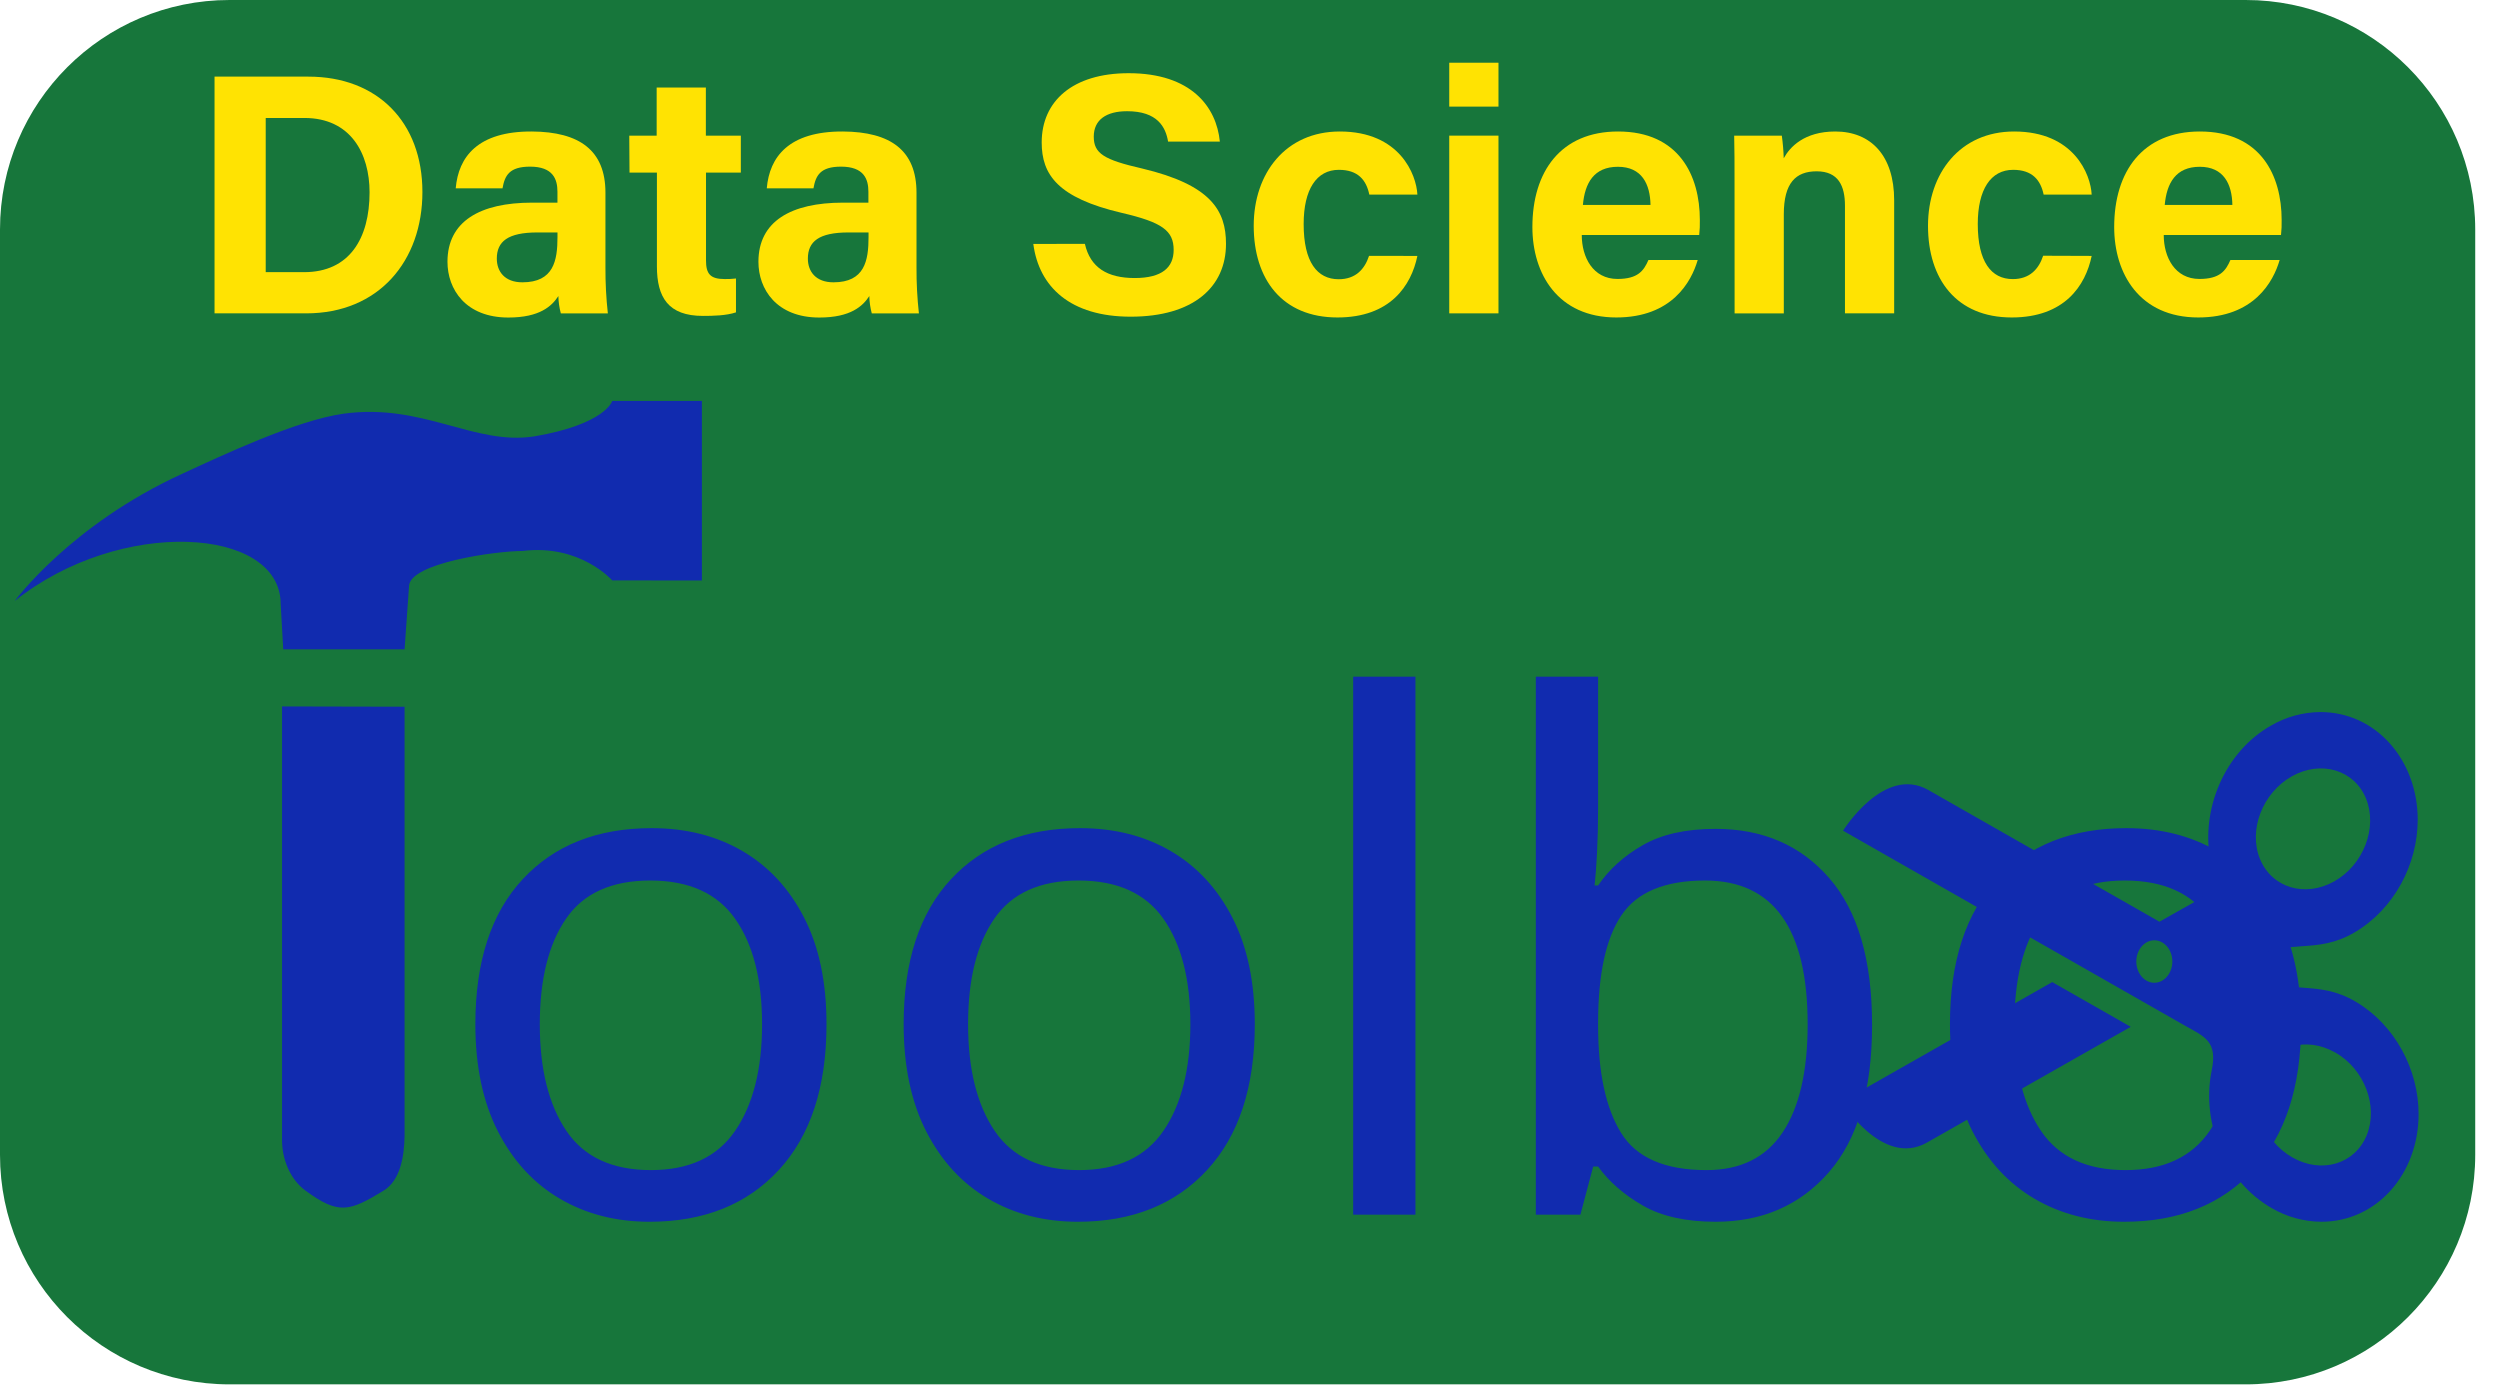
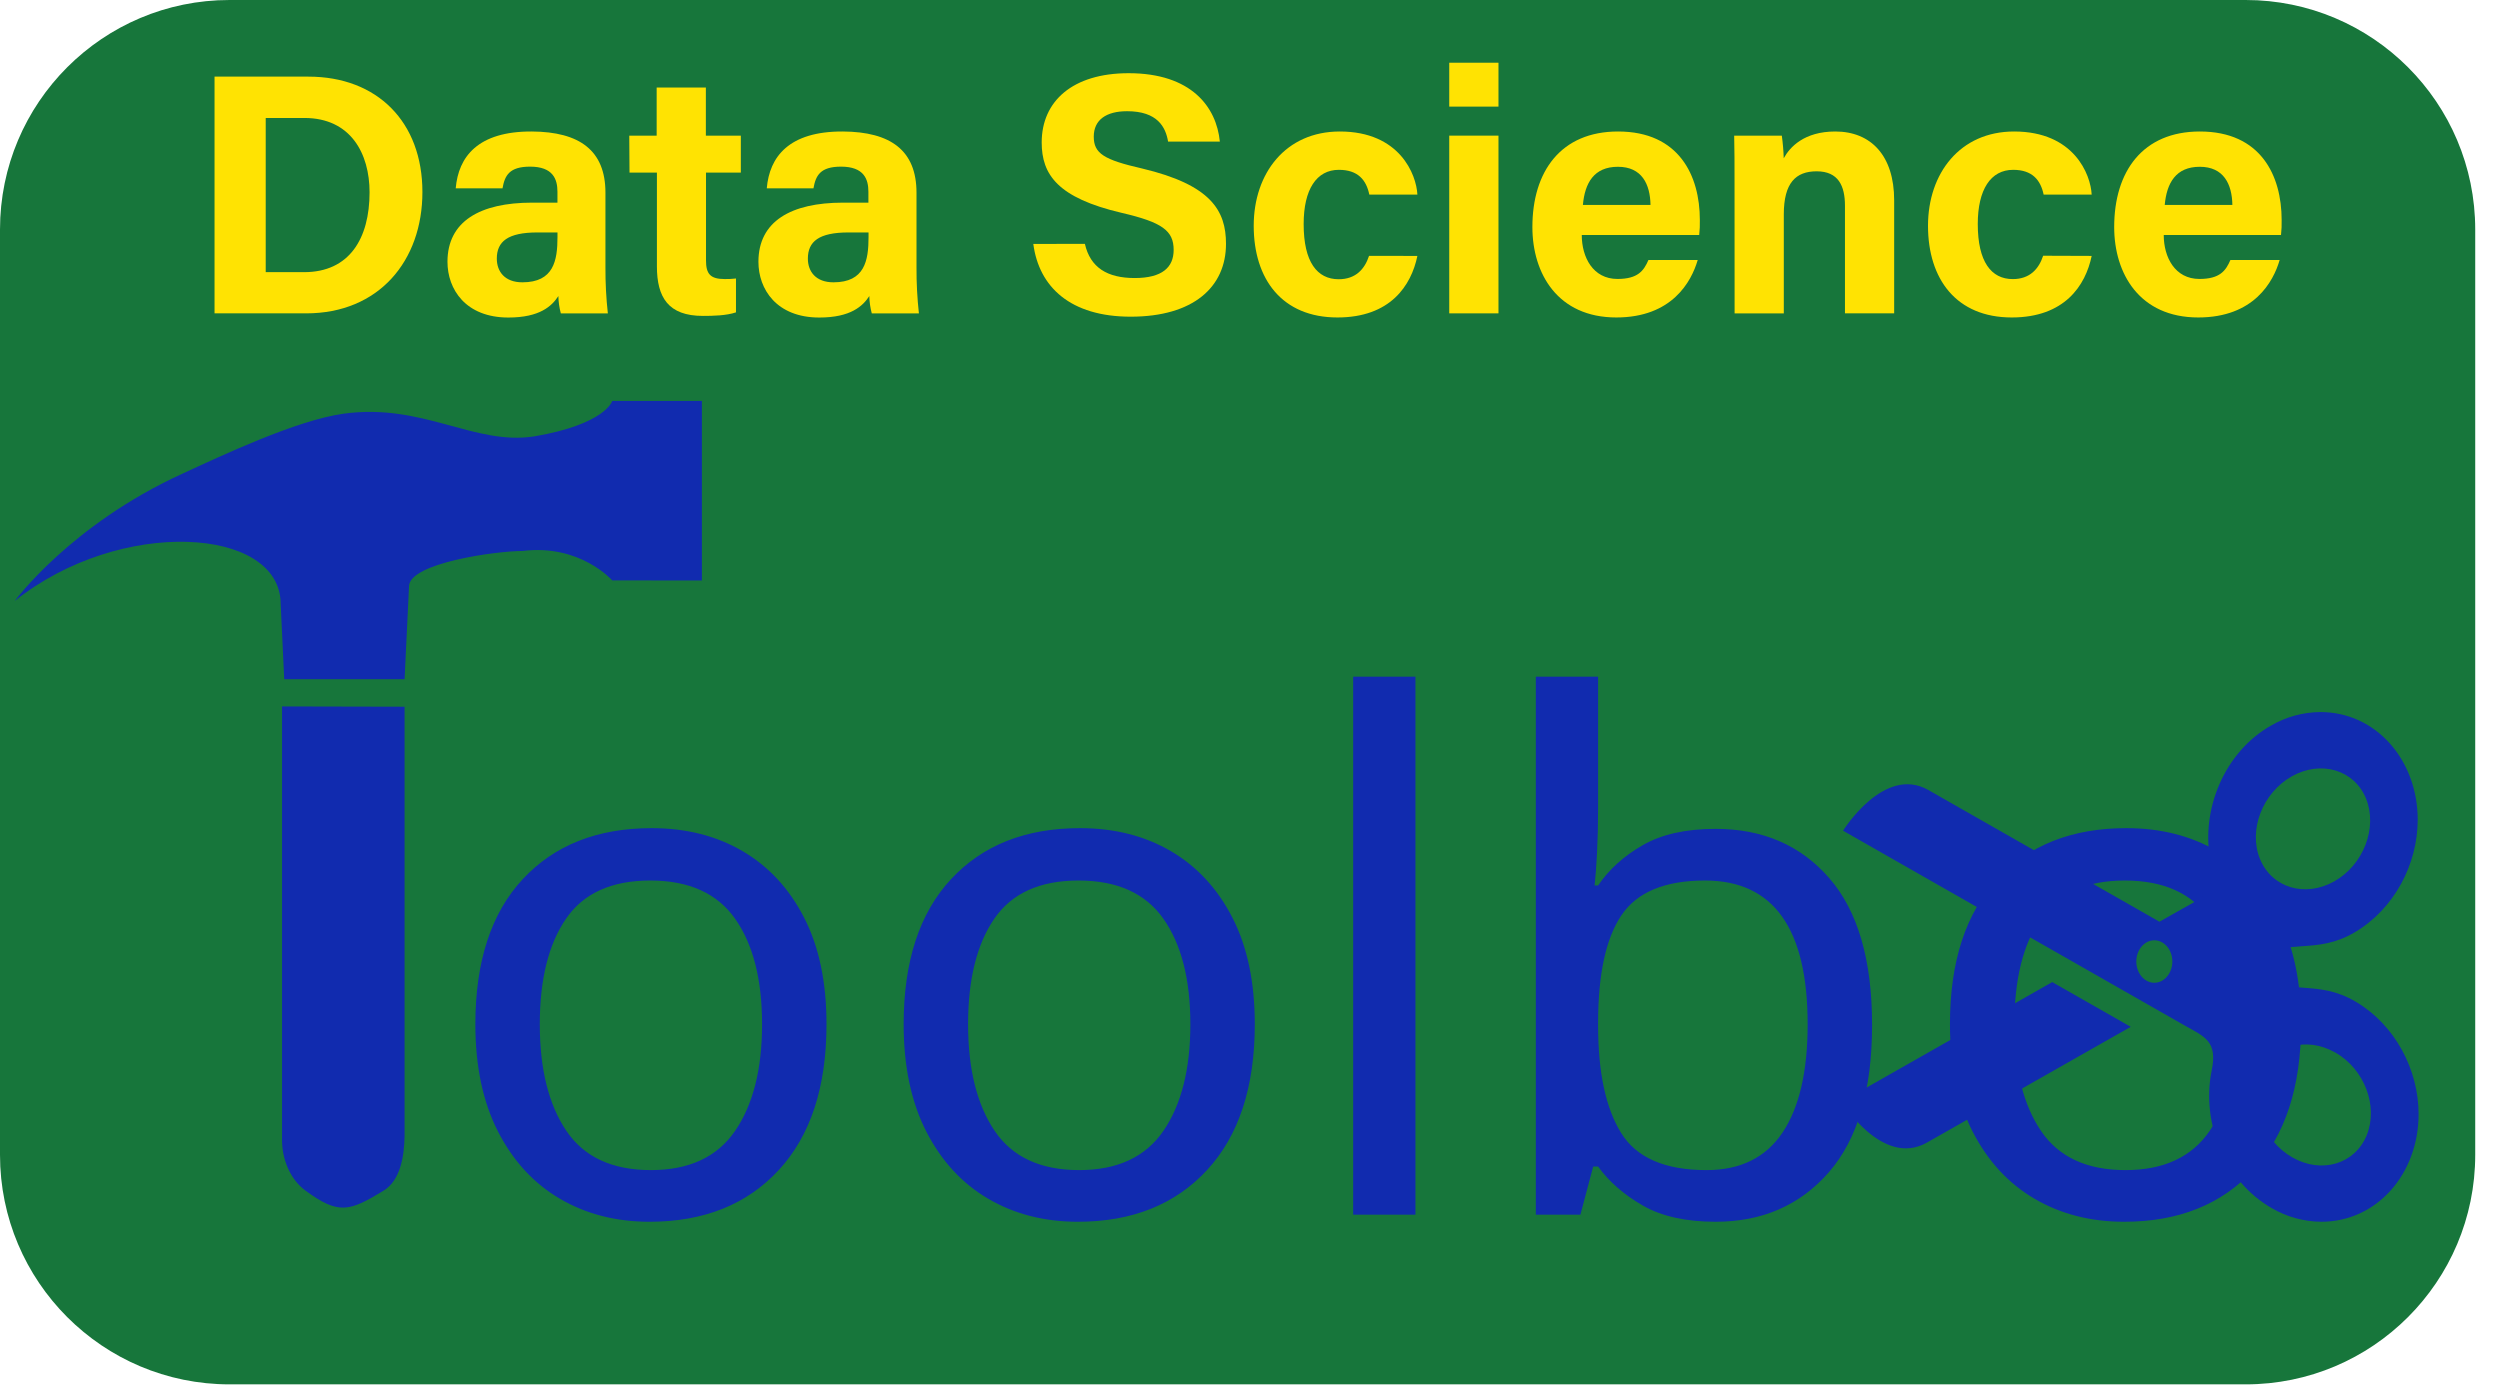
<svg xmlns="http://www.w3.org/2000/svg" id="Layer_1" data-name="Layer 1" viewBox="0 0 706.3 391.11">
  <defs>
    <style>.cls-1{fill:#17763b;}.cls-2{fill:#ffe302;}.cls-3{font-size:200px;font-family:BebasNeue-Regular, Bebas Neue;}.cls-3,.cls-4{fill:#112baf;}</style>
  </defs>
  <rect class="cls-1" width="699.3" height="391.11" rx="64.86" />
  <path class="cls-2" d="M61.31,29.76H87.83c19.48,0,32.21,12.83,32.21,32.6,0,19.5-12.35,34.28-32.82,34.28H61.31ZM75.77,85H86.62c12.82,0,18.49-9.54,18.49-22.56,0-10.93-5.31-21-18.41-21H75.77Z" transform="translate(-0.7 -8.11)" />
  <path class="cls-2" d="M171.75,83.66a113.35,113.35,0,0,0,.68,13H159.15a20.33,20.33,0,0,1-.7-4.91c-1.82,2.82-5.24,6.07-14.12,6.07-12.1,0-17.21-8-17.21-15.75,0-11.43,9.18-16.71,23.91-16.71h7.16V62.27c0-3.57-1.28-7.08-7.73-7.08-5.87,0-7.15,2.5-7.79,6.13H129.45c.75-8.92,6.27-16.14,21.53-16.06,13.45.09,20.77,5.34,20.77,17.29ZM158.2,73.78h-5.66c-8.38,0-11.48,2.56-11.48,7.4,0,3.63,2.23,6.69,7.22,6.69,8.84,0,9.92-6.14,9.92-12.77Z" transform="translate(-0.7 -8.11)" />
  <path class="cls-2" d="M178.48,46.43h7.74V32.83h13.9v13.6H210V56.88h-9.84V81.66c0,3.81,1.17,5.29,5.31,5.29a24.35,24.35,0,0,0,3.16-.16v9.57c-2.75.93-6.53,1-9.34,1-9.79,0-13-5.24-13-14V56.88h-7.74Z" transform="translate(-0.7 -8.11)" />
  <path class="cls-2" d="M259.63,83.66a113.35,113.35,0,0,0,.68,13H247a20.33,20.33,0,0,1-.7-4.91c-1.82,2.82-5.24,6.07-14.12,6.07-12.1,0-17.21-8-17.21-15.75,0-11.43,9.19-16.71,23.91-16.71h7.16V62.27c0-3.57-1.28-7.08-7.73-7.08-5.87,0-7.15,2.5-7.79,6.13H217.33c.75-8.92,6.27-16.14,21.53-16.06,13.45.09,20.77,5.34,20.77,17.29Zm-13.55-9.88h-5.66c-8.38,0-11.48,2.56-11.48,7.4,0,3.63,2.23,6.69,7.22,6.69,8.84,0,9.92-6.14,9.92-12.77Z" transform="translate(-0.7 -8.11)" />
  <path class="cls-2" d="M307.2,77c1.53,6.72,6.34,9.66,14.08,9.66s11-3,11-7.94c0-5.44-3.23-7.81-14.67-10.47C299.45,64,295,57.39,295,48.36c0-11.65,8.72-19.57,24.55-19.57,17.75,0,24.83,9.55,25.78,19.33H330.71c-.69-4.12-3-8.59-11.59-8.59-5.87,0-9.41,2.43-9.41,7.18s2.84,6.53,13.64,9C342.8,60.33,347.07,67.57,347.07,77c0,12.21-9.24,20.58-26.92,20.58-17,0-25.91-8.35-27.52-20.55Z" transform="translate(-0.7 -8.11)" />
  <path class="cls-2" d="M401.14,80.41c-1.73,8.37-7.62,17.39-22.58,17.39C362.93,97.8,354.9,87,354.9,71.9c0-14.83,9-26.64,24.33-26.64,16.93,0,21.63,12.15,21.91,17.83H387.56c-.85-4.09-3.17-7-8.6-7-6.35,0-9.95,5.57-9.95,15.31C369,82.14,372.82,87,378.9,87c4.78,0,7.34-2.82,8.58-6.6Z" transform="translate(-0.7 -8.11)" />
  <path class="cls-2" d="M410.14,25.83h13.91v12.4H410.14Zm0,20.6h13.91V96.64H410.14Z" transform="translate(-0.7 -8.11)" />
  <path class="cls-2" d="M447.58,74.51c0,6.27,3.16,12.41,10.08,12.41,5.79,0,7.44-2.32,8.76-5.36h13.92c-1.79,6.15-7.27,16.24-23,16.24-16.54,0-23.71-12.37-23.71-25.54,0-15.75,8.08-27,24.2-27,17.25,0,23.11,12.48,23.11,25a31.43,31.43,0,0,1-.18,4.24ZM467,66c-.1-5.85-2.43-10.77-9.21-10.77s-9.34,4.6-9.89,10.77Z" transform="translate(-0.7 -8.11)" />
  <path class="cls-2" d="M490.74,59.08c0-4.27,0-8.94-.1-12.65H504.1a60.53,60.53,0,0,1,.54,6.4c1.71-3.16,5.77-7.57,14.56-7.57,10.09,0,16.64,6.82,16.64,19.44V96.64h-13.9V66.24c0-5.64-1.88-9.73-8-9.73-5.9,0-9.28,3.28-9.28,12.15v28h-13.9Z" transform="translate(-0.7 -8.11)" />
  <path class="cls-2" d="M591.64,80.41C589.91,88.78,584,97.8,569.06,97.8,553.44,97.8,545.4,87,545.4,71.9c0-14.83,9.05-26.64,24.33-26.64,16.93,0,21.63,12.15,21.91,17.83H578.07c-.86-4.09-3.18-7-8.61-7-6.35,0-10,5.57-10,15.31,0,10.69,3.81,15.56,9.89,15.56,4.78,0,7.34-2.82,8.58-6.6Z" transform="translate(-0.7 -8.11)" />
  <path class="cls-2" d="M612,74.51c0,6.27,3.16,12.41,10.08,12.41,5.79,0,7.44-2.32,8.76-5.36h13.91c-1.78,6.15-7.26,16.24-23,16.24C605.17,97.8,598,85.43,598,72.26c0-15.75,8.08-27,24.2-27,17.25,0,23.11,12.48,23.11,25a31.43,31.43,0,0,1-.18,4.24ZM631.39,66c-.1-5.85-2.44-10.77-9.21-10.77s-9.34,4.6-9.9,10.77Z" transform="translate(-0.7 -8.11)" />
  <text class="cls-3" transform="translate(123.3 343.17)">oolbo</text>
  <path class="cls-4" d="M684,322.88c0,16.87-11.81,30.4-27.47,30.4a28.07,28.07,0,0,1-14-3.84c-13.19-7.51-20-24-17-38.81,1.77-8.46-2-9.61-7.78-12.89L521.4,242.8s11.55-18.64,24.1-11.49c7.69,4.4,38.63,22,65.29,37.21l6.69-3.79c5.78-3.28,9.55-4.42,7.81-12.88-3.06-14.83,3.84-31.3,17.05-38.77a28.16,28.16,0,0,1,13.93-3.8c15.71,0,27.48,13.58,27.48,30.41,0,12.65-6.69,25.24-17.75,31.79s-18.77,1.44-29.74,7.71l-3.44,2,3.77,2.16c10.95,6.31,18.7,1.25,29.72,7.8S684,310.26,684,322.88Zm-44.82-72.12c3.33,8.18,12.74,11,21,6.35s12.27-15.14,9-23.32-12.75-11-21-6.35S635.85,242.58,639.18,250.76Zm-24.75,29c0-3.31-2.28-6-5.09-6s-5.09,2.69-5.09,6,2.29,6,5.09,6S614.43,283.07,614.43,279.76Zm46,25.7c-8.25-4.7-17.68-1.88-21,6.29s.68,18.66,8.92,23.36,17.68,1.89,21-6.29S668.72,310.16,660.47,305.46ZM521,319.37s11.5,18.67,24.06,11.56l57.61-32.72L580.5,285.57Z" transform="translate(-0.7 -8.11)" />
-   <path class="cls-4" d="M173.67,172.09s-9.06-10.35-25.33-8.32c-7.52,0-32.08,3.41-32.08,10L115,191.56H80.72L80,178.76c0-21.88-45.39-24.68-75.14-.86,0,0,15.68-21.44,47.26-35.91,10.84-5,32.25-15.14,45.61-17,22.47-3.1,36.93,9.07,53.94,6.4,20.13-3.44,22-10,22-10H199V172.1ZM80.38,329.86c-.09,5.52,2.18,11.37,6.62,14.62,9.36,6.87,12.41,5.92,22.09,0,4.69-2.87,5.8-9.6,5.91-15.35V207.77l-34.62-.08Z" transform="translate(-0.7 -8.11)" />
+   <path class="cls-4" d="M173.67,172.09s-9.06-10.35-25.33-8.32c-7.52,0-32.08,3.41-32.08,10L115,200H81l-1-21.24c0-21.88-45.39-24.68-75.14-.86,0,0,15.68-21.44,47.26-35.91,10.84-5,32.25-15.14,45.61-17,22.47-3.1,36.93,9.07,53.94,6.4,20.13-3.44,22-10,22-10H199V172.1ZM80.38,329.86c-.09,5.52,2.18,11.37,6.62,14.62,9.36,6.87,12.41,5.92,22.09,0,4.69-2.87,5.8-9.6,5.91-15.35V207.77l-34.62-.08Z" transform="translate(-0.7 -8.11)" />
</svg>
